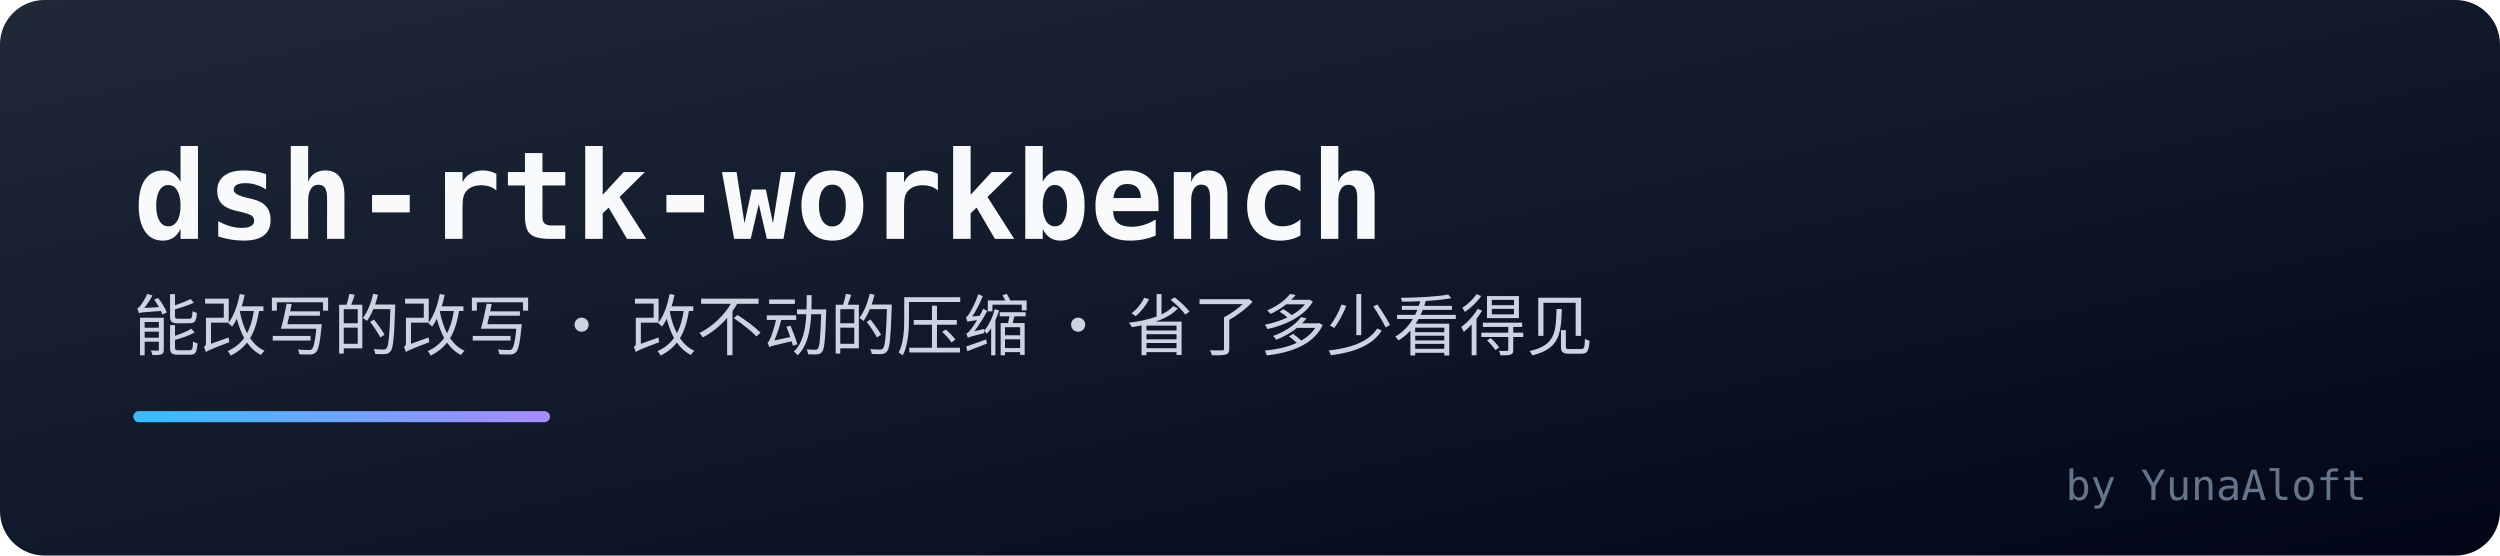
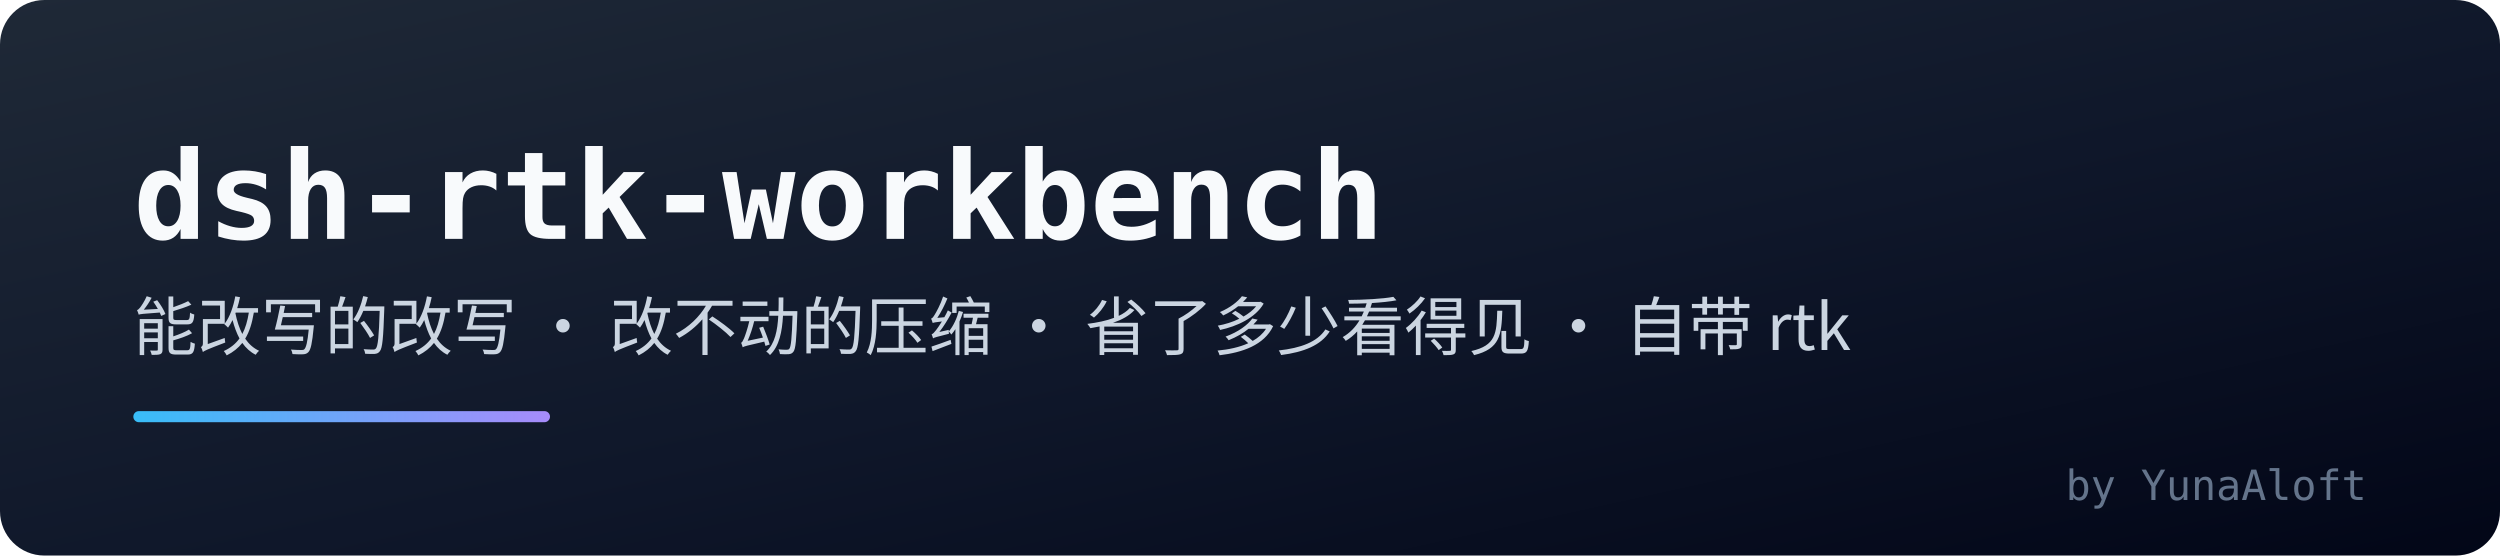
- <svg xmlns="http://www.w3.org/2000/svg" width="900" height="200" viewBox="0 0 900 200" role="img" aria-label="dsh-rtk-workbench — 能改写的改写、改不动的压缩、省了多少看得见">
+ <svg xmlns="http://www.w3.org/2000/svg" width="900" height="200" viewBox="0 0 900 200" role="img" aria-label="dsh-rtk-workbench — 能改写的改写、改不动的压缩、省了多少看得见、自带 rtk">
  <defs>
    <linearGradient id="g" x1="0" y1="0" x2="1" y2="1">
      <stop offset="0%" stop-color="#1f2937" />
      <stop offset="55%" stop-color="#0f172a" />
      <stop offset="100%" stop-color="#020617" />
    </linearGradient>
    <linearGradient id="accent" x1="0" y1="0" x2="1" y2="0">
      <stop offset="0%" stop-color="#38bdf8" />
      <stop offset="100%" stop-color="#a78bfa" />
    </linearGradient>
  </defs>
  <rect width="900" height="200" rx="16" fill="url(#g)" />
  <text x="48" y="86" font-family="ui-monospace, SFMono-Regular, Menlo, Consolas, monospace" font-size="44" font-weight="700" fill="#f8fafc">dsh-rtk-workbench</text>
-   <text x="48" y="126" font-family="ui-monospace, SFMono-Regular, Menlo, Consolas, 'Microsoft YaHei', 'PingFang SC', 'Noto Sans CJK SC', sans-serif" font-size="24" fill="#cbd5e1">能改写的改写 · 改不动的压缩 · 省了多少看得见</text>
+   <text x="48" y="126" font-family="ui-monospace, SFMono-Regular, Menlo, Consolas, 'Microsoft YaHei', 'PingFang SC', 'Noto Sans CJK SC', sans-serif" font-size="23" fill="#cbd5e1">能改写的改写 · 改不动的压缩 · 省了多少看得见 · 自带 rtk</text>
  <rect x="48" y="148" width="150" height="4" rx="2" fill="url(#accent)" />
  <text x="852" y="180" text-anchor="end" font-family="ui-monospace, SFMono-Regular, Menlo, Consolas, monospace" font-size="15" fill="#64748b">by YunaAloft</text>
</svg>
